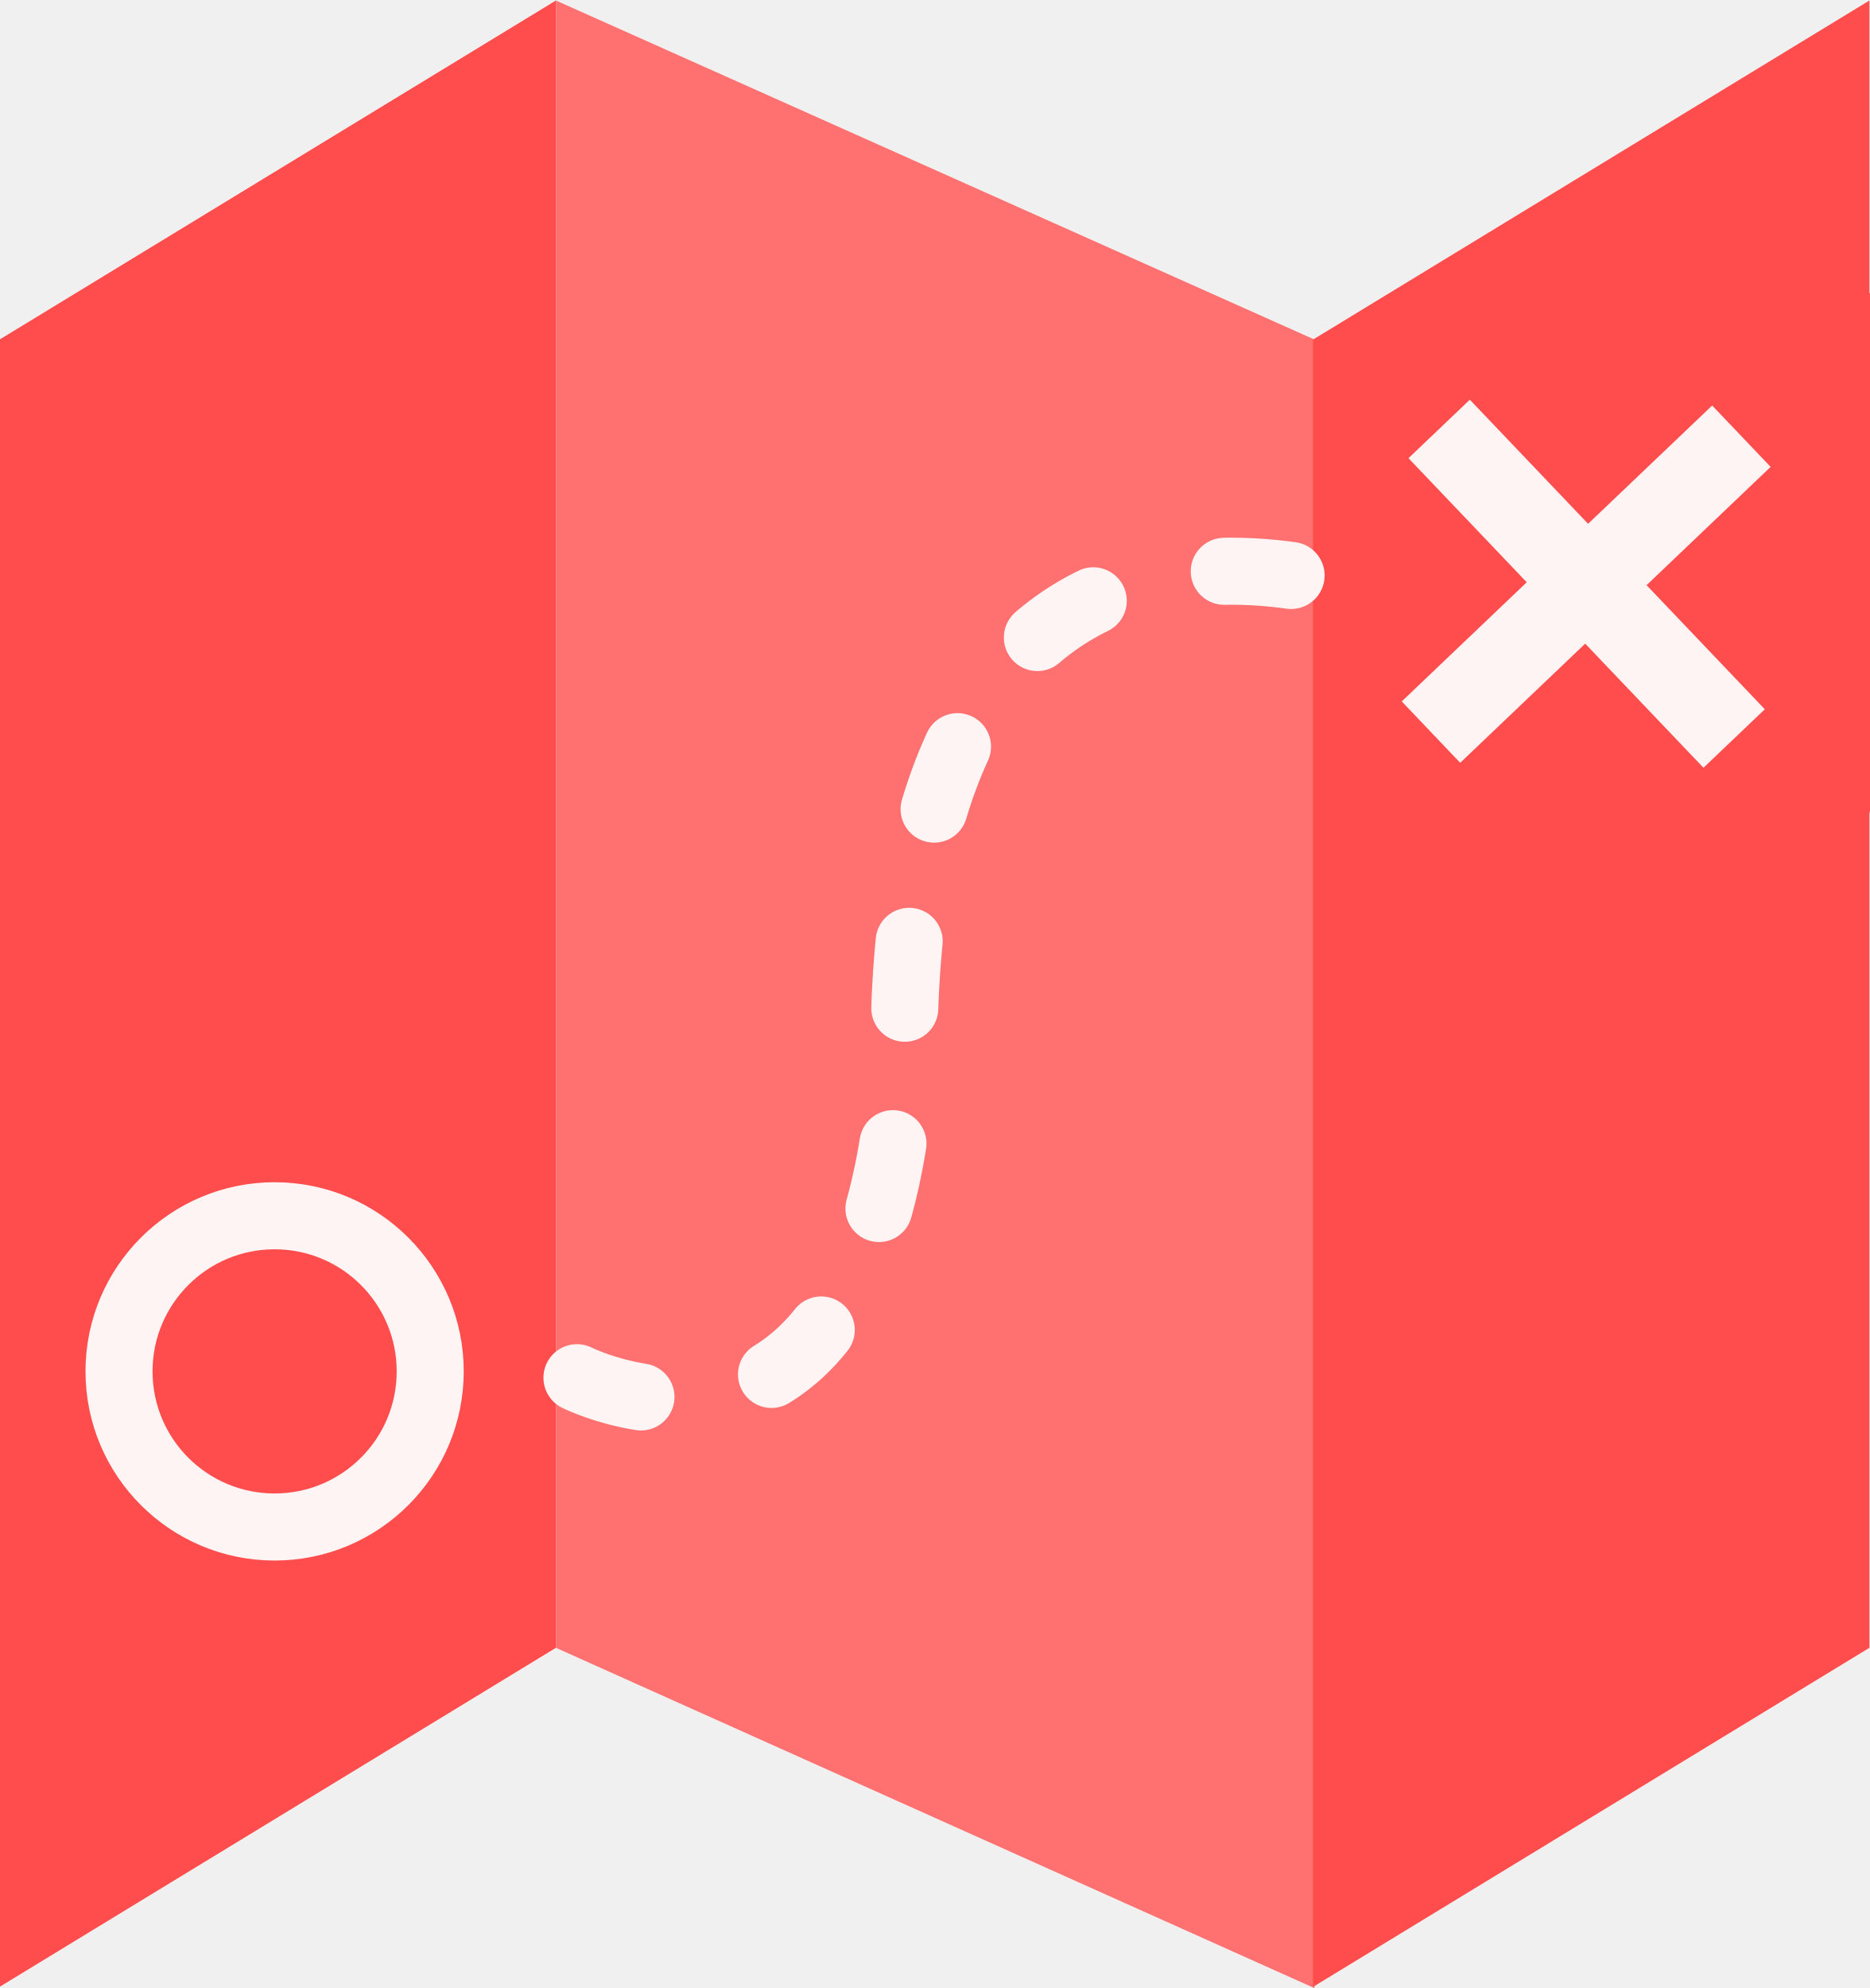
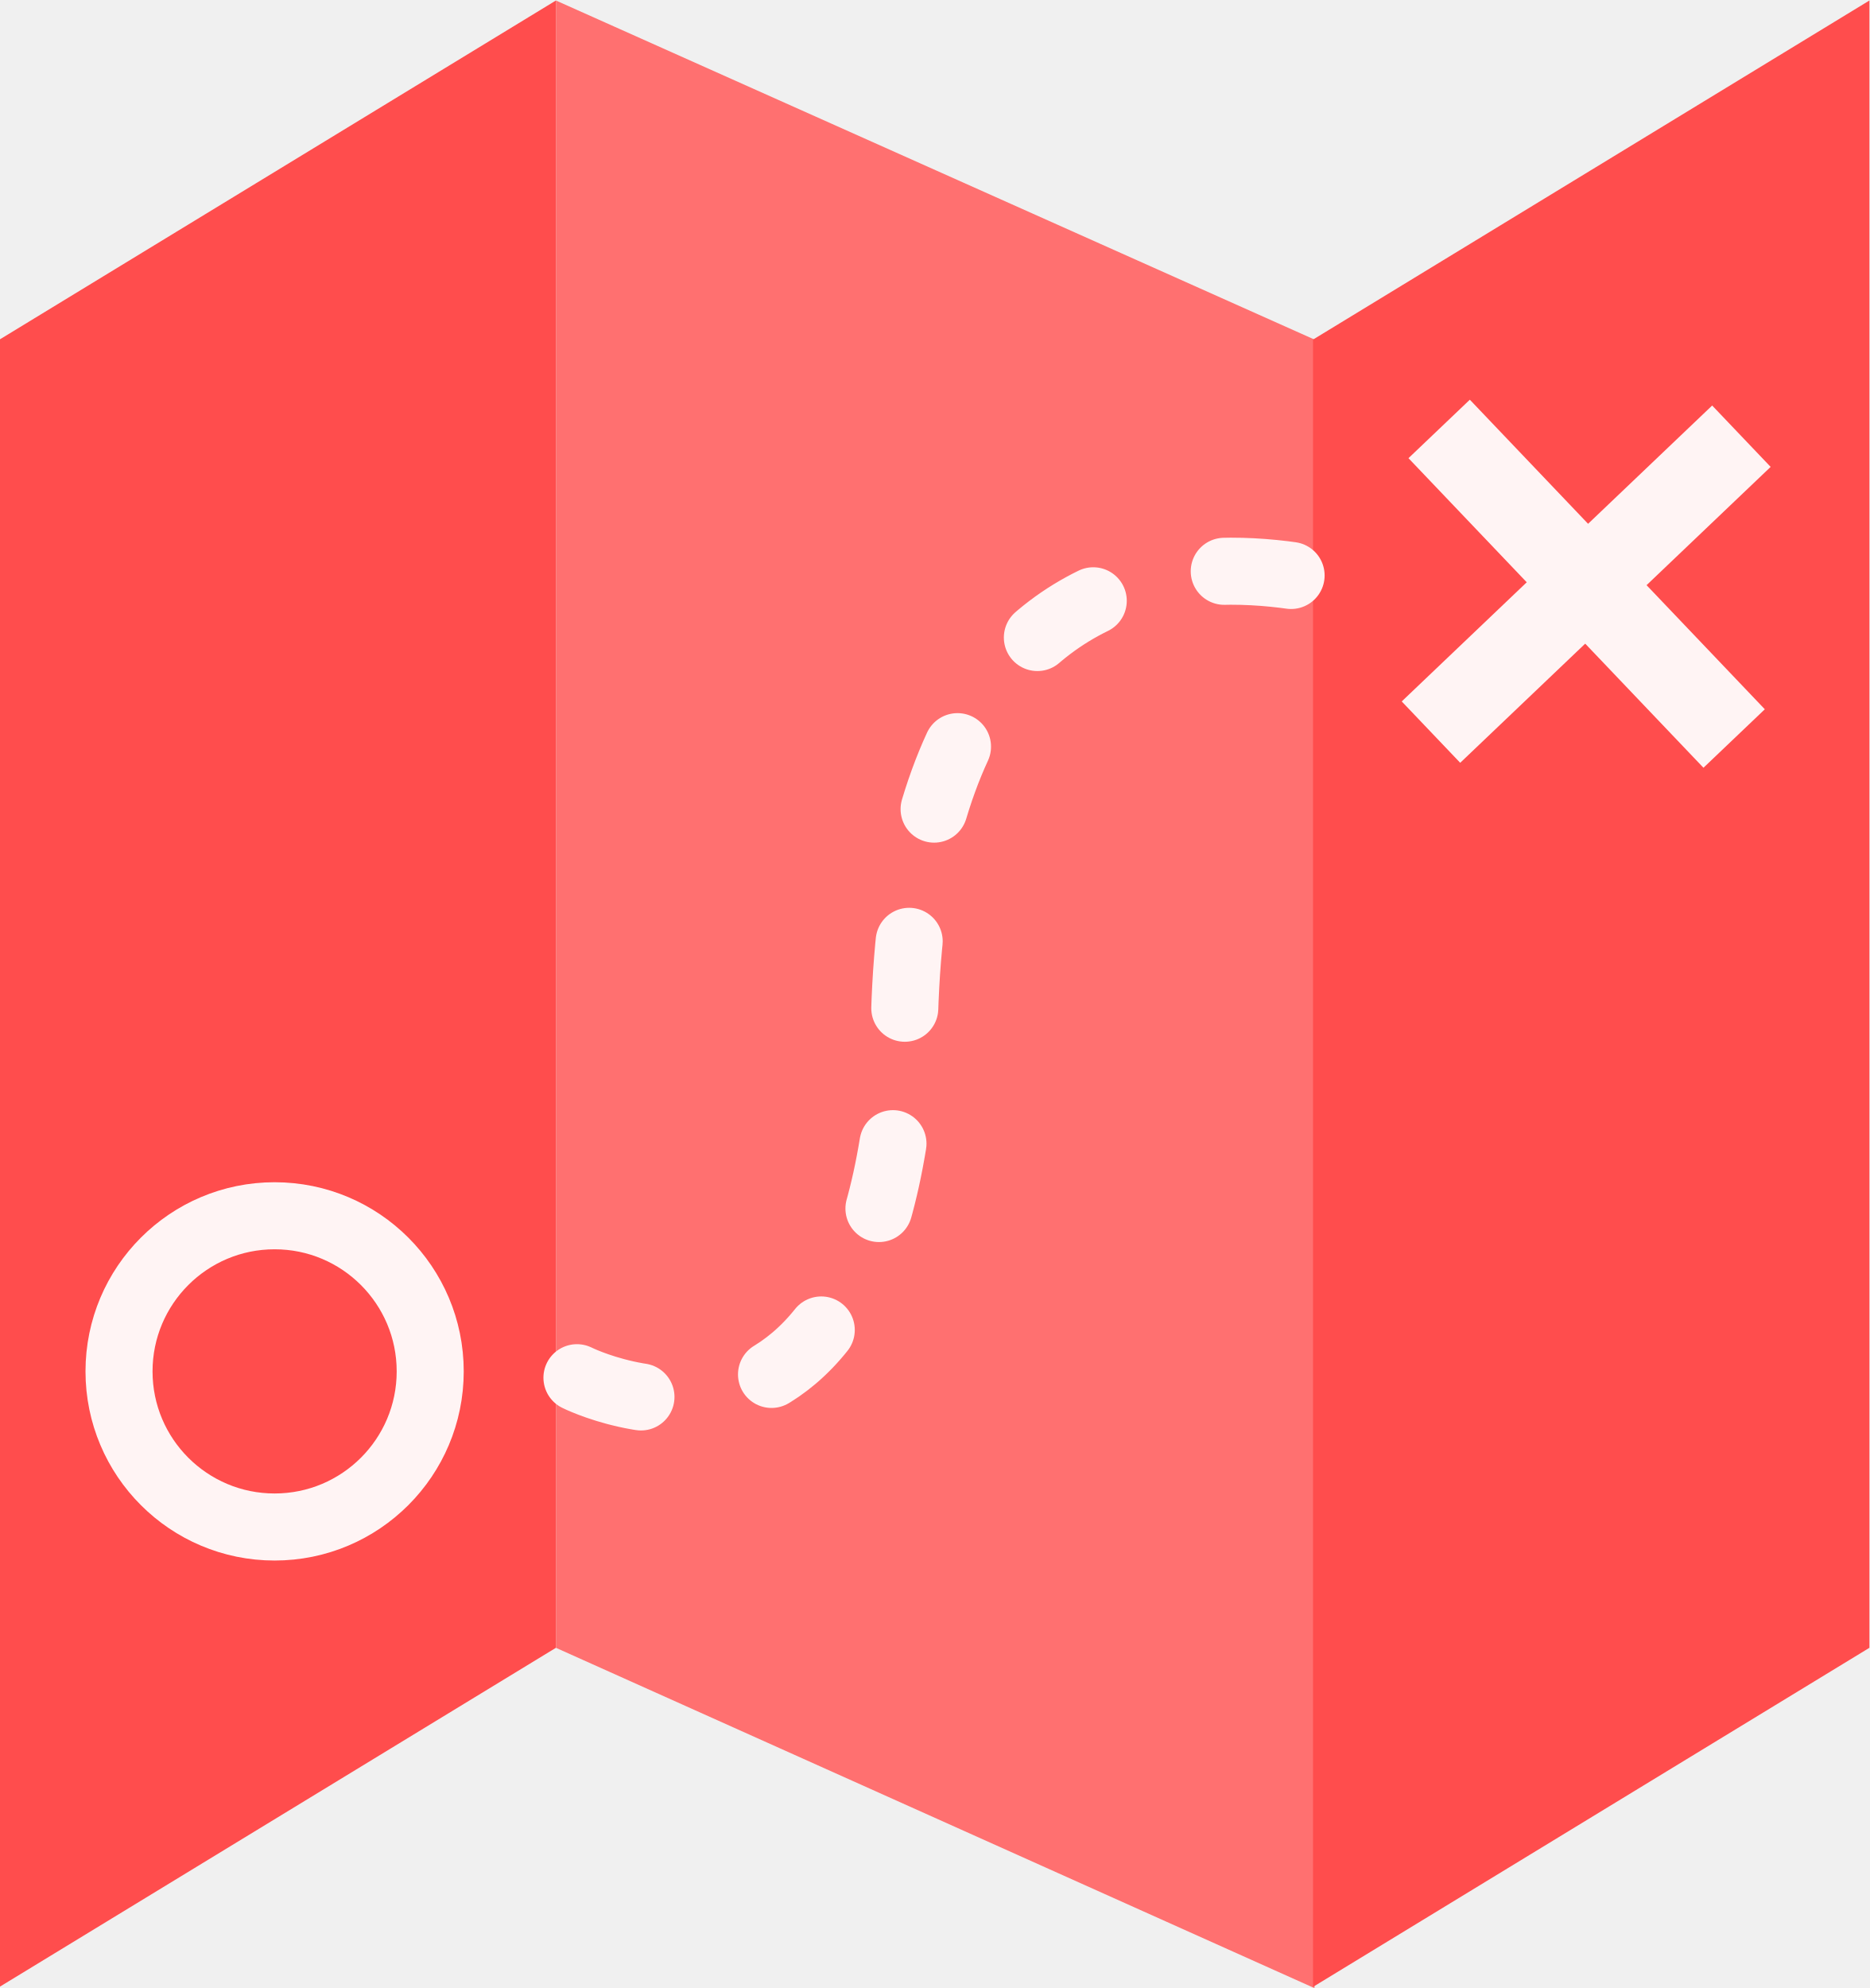
- <svg xmlns="http://www.w3.org/2000/svg" xmlns:xlink="http://www.w3.org/1999/xlink" width="1.105mm" height="1.175mm" viewBox="0 0 1.105 1.175" version="1.1" id="svg5">
-   <defs id="defs2">
-     <linearGradient id="linearGradient4">
-       <stop style="stop-color:#ff4d4d;stop-opacity:1;" offset="0" id="stop4" />
-       <stop style="stop-color:#ff7070;stop-opacity:1;" offset="1" id="stop5" />
-     </linearGradient>
-     <linearGradient xlink:href="#linearGradient4" id="linearGradient5" x1="2.458" y1="3.395" x2="9.564" y2="3.41" gradientUnits="userSpaceOnUse" gradientTransform="translate(-1.819842,-0.09138337)" />
-   </defs>
+ <svg xmlns="http://www.w3.org/2000/svg" width="1.105mm" height="1.175mm" viewBox="0 0 1.105 1.175" version="1.1" id="svg5">
+   <defs id="defs2" />
  <g id="g48" transform="matrix(0.7478006,0,0,0.7478006,0.6349462,-1.795534)" style="stroke-width:1.337">
-     <text xml:space="preserve" style="font-weight:bold;font-size:1.436px;font-family:Arial;-inkscape-font-specification:'Arial Bold';text-align:center;letter-spacing:0px;text-anchor:middle;fill:url(#linearGradient5);stroke-width:0.334;stroke-linecap:round;paint-order:stroke markers fill" x="4.435" y="3.662" id="text1">
-       <tspan id="tspan1" style="font-style:normal;font-variant:normal;font-weight:bold;font-stretch:normal;font-family:Urbanist;-inkscape-font-specification:'Urbanist Bold';fill:url(#linearGradient5);stroke-width:0.334" x="4.435" y="3.662">MedikMap</tspan>
-     </text>
    <g id="g34" transform="matrix(1.166667,0,0,1,-5.812759,1.484223)" style="stroke:none;stroke-width:1.238">
      <g id="g42" transform="translate(5.385254,-4.977744)" style="stroke-width:1.238">
        <path style="fill:#ff4d4d;fill-opacity:1;stroke:none;stroke-width:0.186;stroke-linecap:round;stroke-linejoin:round;stroke-dasharray:none;stroke-opacity:1;paint-order:stroke markers fill" d="M -0.754,5.895 V 7.197 L -1.131,7.465 V 6.163 Z" id="path29" />
        <path style="fill:#ff7070;fill-opacity:1;stroke:none;stroke-width:0.186;stroke-linecap:round;stroke-linejoin:round;stroke-dasharray:none;stroke-opacity:1;paint-order:stroke markers fill" d="m -0.754,5.895 v 1.302 l 0.514,0.269 V 6.163 Z" id="path30" />
        <path style="fill:#ff4d4d;fill-opacity:1;stroke:none;stroke-width:0.186;stroke-linecap:round;stroke-linejoin:round;stroke-dasharray:none;stroke-opacity:1;paint-order:stroke markers fill" d="M 0.136,5.895 V 7.197 L -0.241,7.465 V 6.163 Z" id="path32" />
      </g>
    </g>
-     <path id="path33" style="fill:#ffffff;fill-opacity:1;stroke-width:0.334;stroke-linecap:round;paint-order:stroke markers fill" d="m -4.421,-2.593 c -0.04,0 -0.072,0.032 -0.072,0.072 v 0.132 h -0.132 c -0.04,0 -0.073,0.032 -0.073,0.073 0,0.04 0.032,0.072 0.073,0.072 h 0.132 v 0.132 c 0,0.04 0.032,0.073 0.072,0.073 0.04,0 0.072,-0.032 0.072,-0.073 v -0.132 h 0.133 c 0.04,0 0.072,-0.032 0.072,-0.072 0,-0.04 -0.032,-0.073 -0.072,-0.073 h -0.133 v -0.132 c 0,-0.04 -0.032,-0.072 -0.072,-0.072 z" />
    <circle style="fill:none;fill-opacity:1;stroke:#fff4f4;stroke-width:0.053;stroke-linecap:round;stroke-dasharray:none;stroke-dashoffset:0;stroke-opacity:1;paint-order:stroke markers fill" id="path498" cx="-0.632" cy="3.485" r="0.123" />
    <g id="g500" transform="rotate(-43.6223,1.399919,2.517732)">
      <path style="fill:#ffffff;fill-opacity:1;stroke:#fff4f4;stroke-width:0.067;stroke-linecap:butt;stroke-dasharray:none;stroke-dashoffset:0;stroke-opacity:1;paint-order:stroke markers fill" d="M 0.442,1.912 V 2.25" id="path499" />
      <path style="fill:#ffffff;fill-opacity:1;stroke:#fff4f4;stroke-width:0.067;stroke-linecap:butt;stroke-dasharray:none;stroke-dashoffset:0;stroke-opacity:1;paint-order:stroke markers fill" d="M 0.272,2.081 H 0.611" id="path500" />
-     </g>
-     <g id="g7" transform="matrix(1.166667,0,0,1,-11.50888,-1.844302)" style="stroke:none;stroke-width:1.238">
-       <g id="g5" transform="translate(5.385254,-4.977744)" style="stroke-width:1.238">
-         <path style="fill:#ff4d4d;fill-opacity:1;stroke:none;stroke-width:0.186;stroke-linecap:round;stroke-linejoin:round;stroke-dasharray:none;stroke-opacity:1;paint-order:stroke markers fill" d="M -0.754,5.895 V 7.197 L -1.131,7.465 V 6.163 Z" id="path2" />
-         <path style="fill:#ff7070;fill-opacity:1;stroke:none;stroke-width:0.186;stroke-linecap:round;stroke-linejoin:round;stroke-dasharray:none;stroke-opacity:1;paint-order:stroke markers fill" d="m -0.754,5.895 v 1.302 l 0.514,0.269 V 6.163 Z" id="path4" />
-         <path style="fill:#ff4d4d;fill-opacity:1;stroke:none;stroke-width:0.186;stroke-linecap:round;stroke-linejoin:round;stroke-dasharray:none;stroke-opacity:1;paint-order:stroke markers fill" d="M 0.136,5.895 V 7.197 L -0.241,7.465 V 6.163 Z" id="path5" />
-       </g>
-     </g>
-     <path id="path7" style="fill:#ffffff;fill-opacity:1;stroke-width:0.334;stroke-linecap:round;paint-order:stroke markers fill" d="m -5.806,-0.419 c -0.04,0 -0.072,0.032 -0.072,0.072 v 0.132 h -0.132 c -0.04,0 -0.073,0.032 -0.073,0.073 0,0.04 0.032,0.072 0.073,0.072 h 0.132 v 0.132 c 0,0.04 0.032,0.073 0.072,0.073 0.04,0 0.072,-0.032 0.072,-0.073 v -0.132 h 0.133 c 0.04,0 0.072,-0.032 0.072,-0.072 0,-0.04 -0.032,-0.073 -0.072,-0.073 h -0.133 v -0.132 c 0,-0.04 -0.032,-0.072 -0.072,-0.072 z" />
-     <g id="g15" transform="translate(-5.382027,-0.9245199)">
-       <g id="g12" transform="matrix(1.166667,0,0,1,-6.121903,-3.086278)" style="stroke:none;stroke-width:1.238">
-         <g id="g11" transform="translate(5.385254,-4.977744)" style="stroke-width:1.238">
-           <path style="fill:#ff4d4d;fill-opacity:1;stroke:none;stroke-width:0.186;stroke-linecap:round;stroke-linejoin:round;stroke-dasharray:none;stroke-opacity:1;paint-order:stroke markers fill" d="M -0.754,5.895 V 7.197 L -1.131,7.465 V 6.163 Z" id="path9" />
-           <path style="fill:#ff7070;fill-opacity:1;stroke:none;stroke-width:0.186;stroke-linecap:round;stroke-linejoin:round;stroke-dasharray:none;stroke-opacity:1;paint-order:stroke markers fill" d="m -0.754,5.895 v 1.302 l 0.514,0.269 V 6.163 Z" id="path10" />
-           <path style="fill:#ff4d4d;fill-opacity:1;stroke:none;stroke-width:0.186;stroke-linecap:round;stroke-linejoin:round;stroke-dasharray:none;stroke-opacity:1;paint-order:stroke markers fill" d="M 0.136,5.895 V 7.197 L -0.241,7.465 V 6.163 Z" id="path11" />
-         </g>
-       </g>
-       <path id="path6" style="fill:#ffffff;fill-opacity:1;stroke-width:0.267;stroke-linecap:round;paint-order:stroke markers fill" d="m -0.534,-1.6 a 0.137,0.137 0 0 0 -0.085,0.04 0.137,0.137 0 0 0 0,0.194 l 0.005,0.005 0.194,0.194 0.194,-0.194 0.005,-0.005 a 0.137,0.137 0 0 0 0,-0.194 0.137,0.137 0 0 0 -0.194,0 l -0.005,0.005 -0.005,-0.005 a 0.137,0.137 0 0 0 -0.109,-0.04 z" />
    </g>
    <g id="g24" transform="matrix(0.2860616,0,0,0.2860616,-3.534036,-4.746045)" style="stroke-width:4.675" />
    <g id="g330" transform="translate(-0.1102806,-1.663945)" style="stroke-width:1.337">
      <g id="g329" transform="matrix(1.166667,0,0,1,-5.702479,1.33874)" style="stroke:none;stroke-width:1.238" />
    </g>
    <path style="fill:none;fill-opacity:1;stroke:#fff4f4;stroke-width:0.053;stroke-linecap:round;stroke-dasharray:0.053, 0.107;stroke-dashoffset:0;stroke-opacity:1;paint-order:stroke markers fill" d="m -0.393,3.49 c 0,0 0.247,0.124 0.259,-0.287 0.014,-0.49 0.397,-0.323 0.397,-0.323" id="path501" />
  </g>
</svg>
